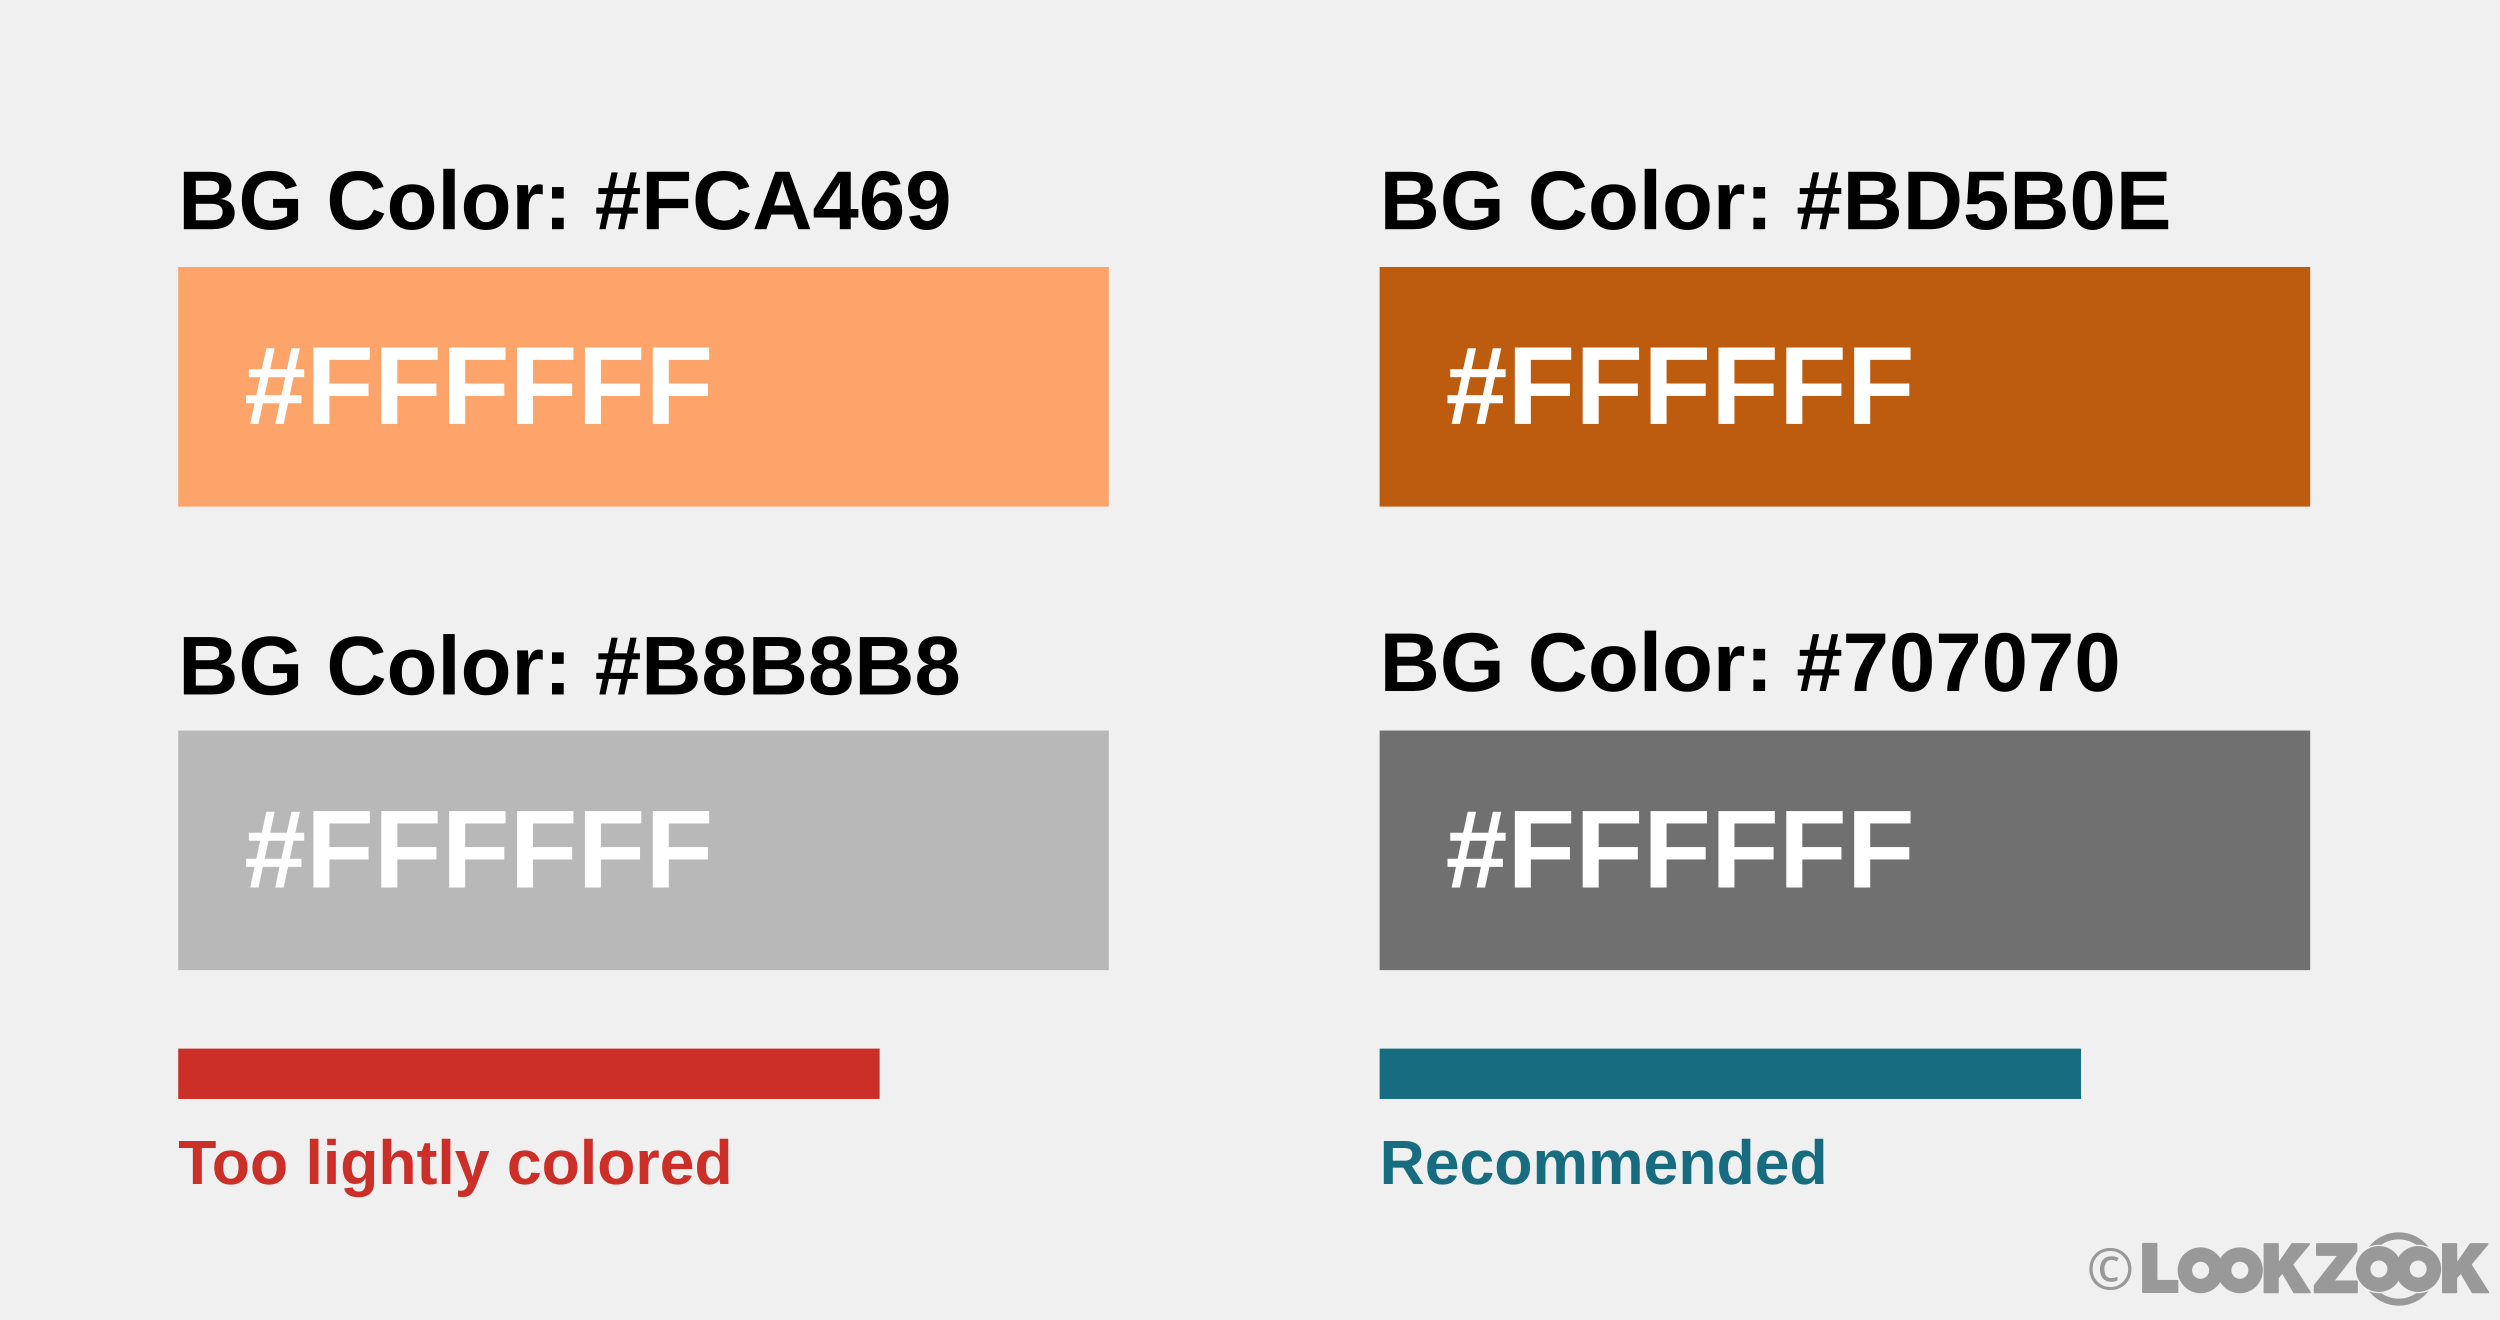
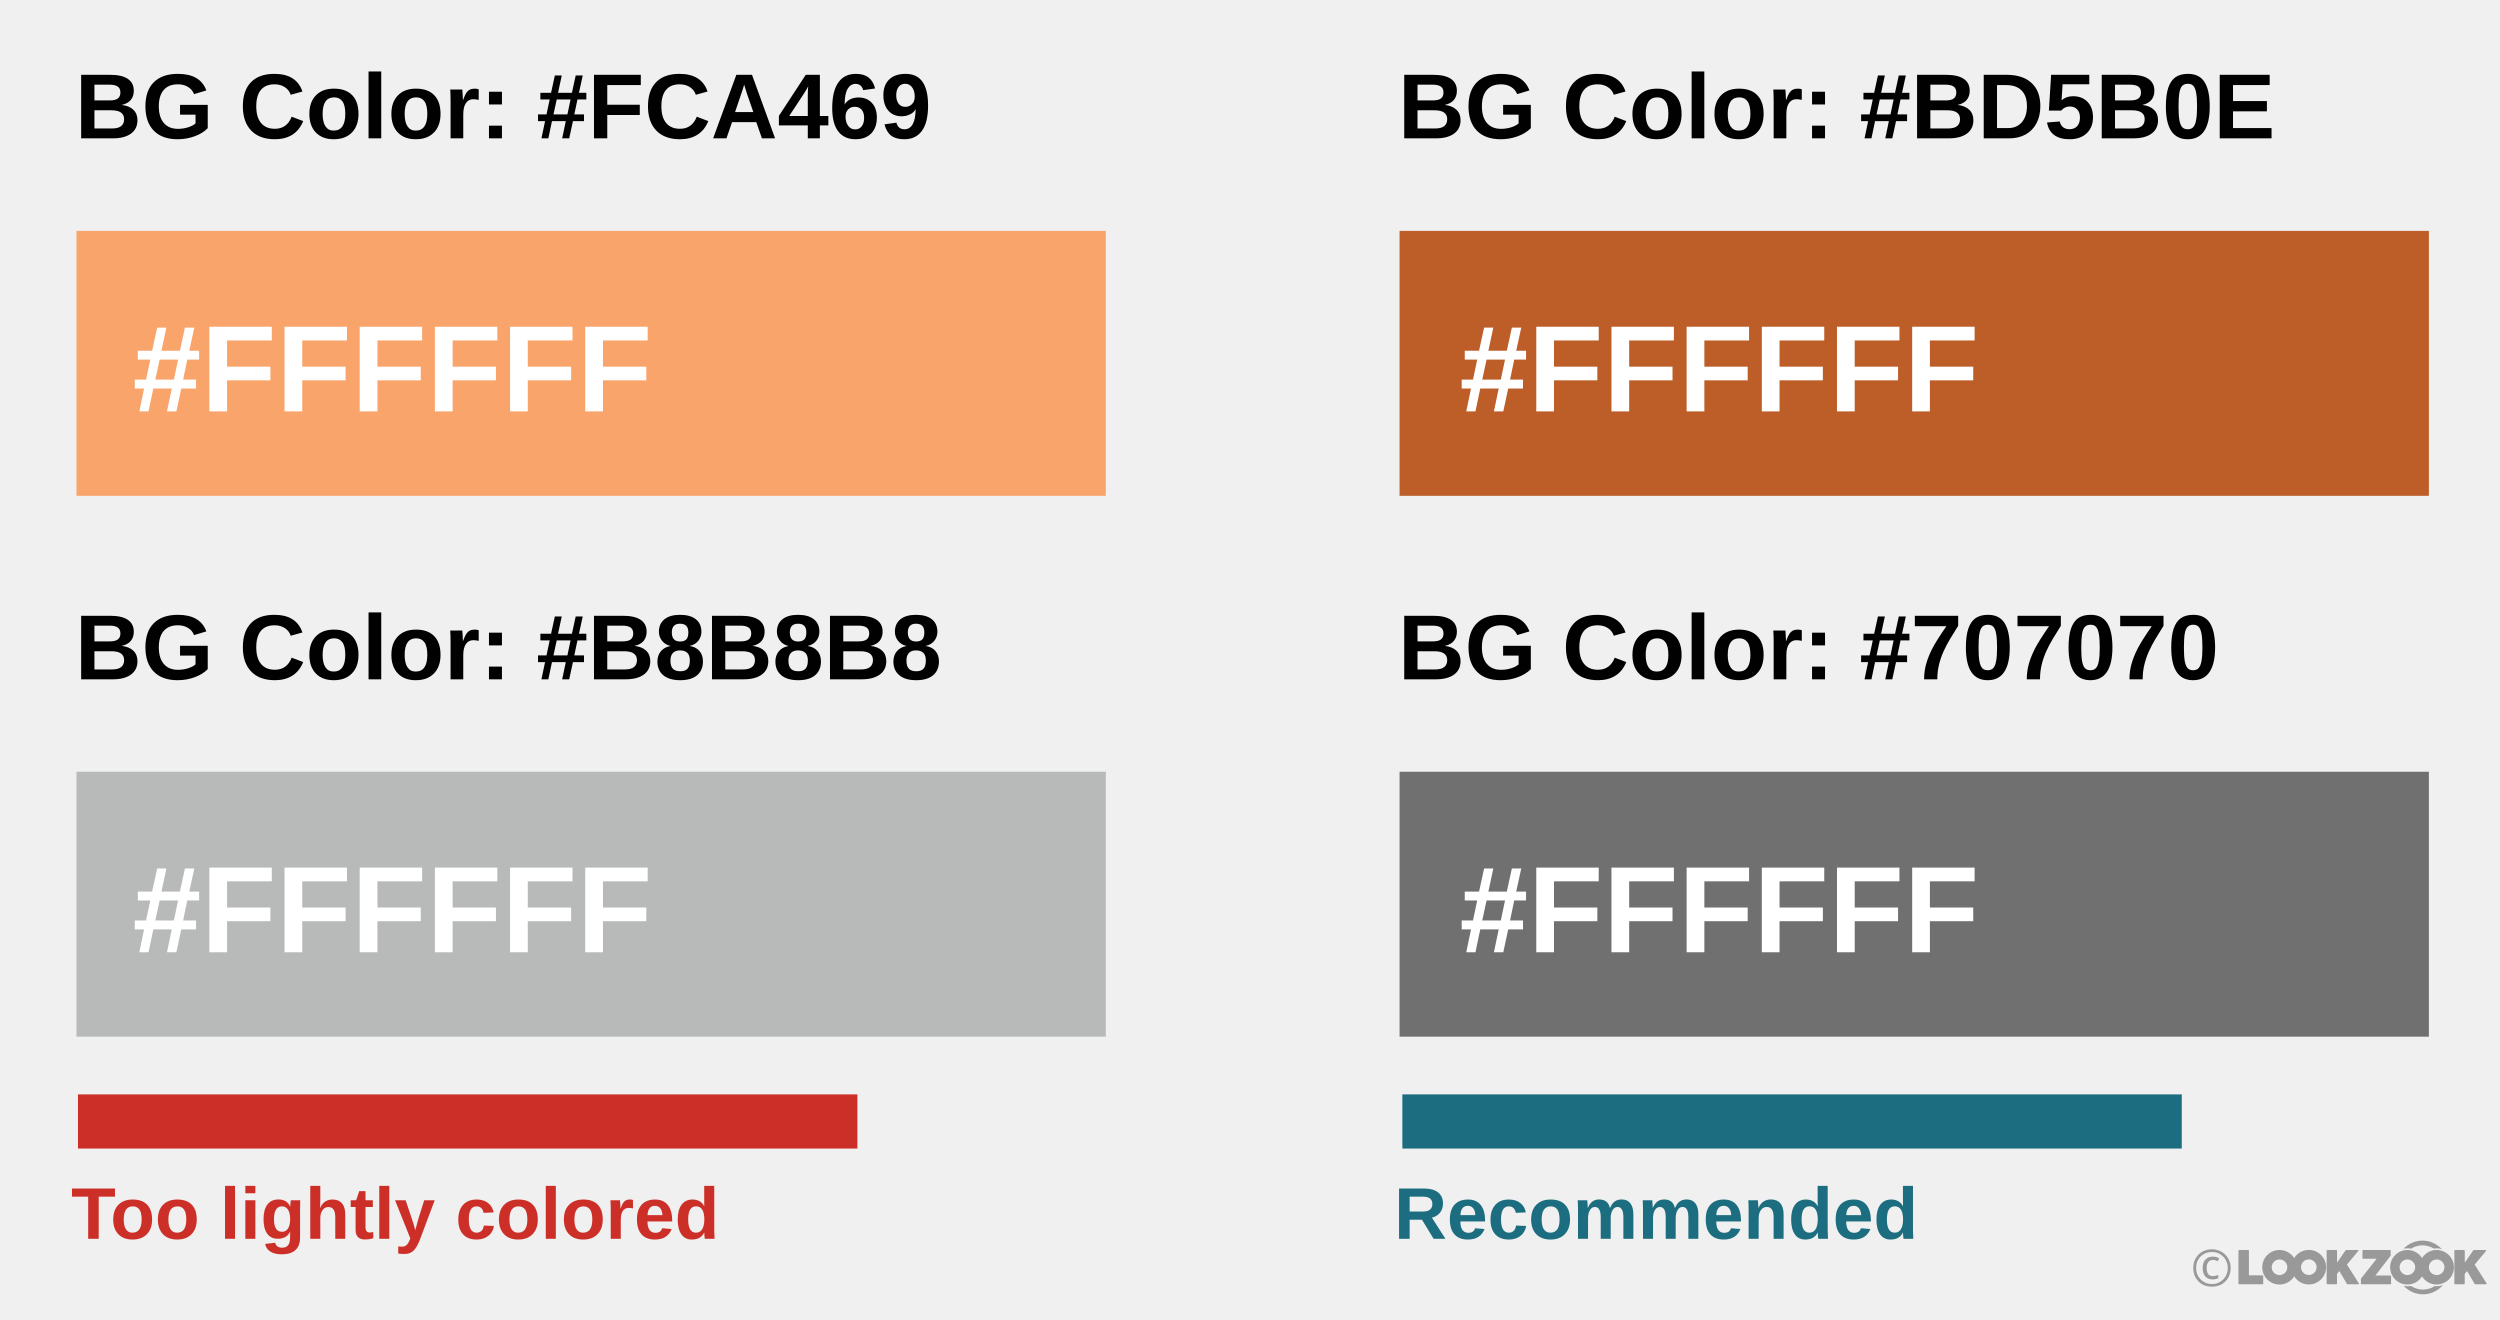
- <svg xmlns="http://www.w3.org/2000/svg" viewBox="0 0 720 380" height="380" width="720">
-   <style id="style165">text{font-family:Arial, sans-serif;font-weight:bold;}</style>
-   <g id="g193">
-     <g id="g175">
-       <text id="text167" font-size="24" transform="matrix(1 0 0 1 51.3335 66)">BG Color: #FCA469</text>
-       <g id="g173">
-         <rect id="rect169" height="69" width="268" fill="#FCA469" y="76.898" x="51.333" />
-         <text id="text171" font-size="32" fill="#FFFFFF" transform="matrix(1 0 0 1 70.3335 122.1016)">#FFFFFF</text>
-       </g>
-     </g>
-     <g id="g185">
-       <text id="text177" font-size="24" transform="matrix(1 0 0 1 51.3335 200)">BG Color: #B8B8B8</text>
-       <g id="g183">
-         <rect id="rect179" height="69" width="268" fill="#B8B8B8" y="210.398" x="51.333" />
-         <text id="text181" font-size="32" fill="#FFFFFF" transform="matrix(1 0 0 1 70.3335 255.6016)">#FFFFFF</text>
-       </g>
-     </g>
-     <g id="g191">
-       <rect id="rect187" height="14.5" width="202" fill="#CC2F27" y="302" x="51.333" />
-       <text id="text189" font-size="18" fill="#CC2F27" transform="matrix(1 0 0 1 51.3335 341)">Too lightly colored</text>
-     </g>
-   </g>
-   <g id="g221">
-     <g id="g203">
-       <text id="text195" font-size="24" transform="matrix(1 0 0 1 397.3335 66)">BG Color: #BD5B0E</text>
-       <g id="g201">
-         <rect id="rect197" height="69" width="268" fill="#BD5B0E" y="76.898" x="397.333" />
-         <text id="text199" font-size="32" fill="#FFFFFF" transform="matrix(1 0 0 1 416.3335 122.1016)">#FFFFFF</text>
-       </g>
-     </g>
-     <g id="g213">
-       <text id="text205" font-size="24" transform="matrix(1 0 0 1 397.3335 199)">BG Color: #707070</text>
-       <g id="g211">
-         <rect id="rect207" height="69" width="268" fill="#707070" y="210.398" x="397.333" />
-         <text id="text209" font-size="32" fill="#FFFFFF" transform="matrix(1 0 0 1 416.3335 255.6016)">#FFFFFF</text>
-       </g>
-     </g>
-     <g id="g219">
-       <rect id="rect215" height="14.5" width="202" fill="#176D7F" y="302" x="397.333" />
-       <text id="text217" font-size="18" fill="#176D7F" transform="matrix(1 0 0 1 397.3335 341)">Recommended</text>
-     </g>
+ <svg xmlns="http://www.w3.org/2000/svg" version="1.1" id="Layer_1" x="0px" y="0px" viewBox="0 0 650 343" style="enable-background:new 0 0 650 343;" xml:space="preserve">
+   <g>
+     <path style="fill:#F9A46A;" d="M19.888,60.029H287.51v68.882H19.888V60.029z" />
+     <path style="fill:#BD5D28;" d="M363.887,60.029h267.622v68.882H363.887V60.029z" />
+     <text transform="matrix(1 0 0 1 19.4916 35.969)" style="fill:#010101; font-family:Arial, Helvetica; font-weight: bold; font-size:24px;">BG Color: #FCA469</text>
+     <text transform="matrix(1 0 0 1 34.4921 106.9697)" style="fill:#FFFFFF; font-family:Arial, Helvetica; font-weight: bold; font-size:32px;">#FFFFFF</text>
+     <text transform="matrix(1 0 0 1 379.4932 106.9702)" style="fill:#FFFFFF; font-family:Arial, Helvetica; font-weight: bold; font-size:32px;">#FFFFFF</text>
+     <text transform="matrix(1 0 0 1 363.4929 35.9686)" style="fill:#010101; font-family:Arial, Helvetica; font-weight: bold; font-size:24px;">BG Color: #BD5B0E</text>
+     <path style="fill:#B8B9B9;" d="M19.888,200.654H287.51v68.882H19.888V200.654z" />
+     <path style="fill:#CC2F27;" d="M20.275,284.543h202.646v14.079H20.275V284.543z" />
+     <text transform="matrix(1 0 0 1 34.4922 247.5957)" style="fill:#FFFFFF; font-family:Arial, Helvetica; font-weight: bold; font-size:32px;">#FFFFFF</text>
+     <text transform="matrix(1 0 0 1 18.4906 322.0936)" style="fill:#CC2F27; font-family:Arial, Helvetica; font-weight: bold; font-size:19px;">Too lightly colored</text>
+     <path style="fill:#707071;" d="M363.887,200.654h267.622v68.882H363.887V200.654z" />
+     <path style="fill:#1B6D7F;" d="M364.615,284.543h202.646v14.079H364.615V284.543z" />
+     <text transform="matrix(1 0 0 1 379.4934 247.5962)" style="fill:#FFFFFF; font-family:Arial, Helvetica; font-weight: bold; font-size:32px;">#FFFFFF</text>
+     <text transform="matrix(1 0 0 1 362.4913 322.0928)" style="fill:#1B6D7F; font-family:Arial, Helvetica; font-weight: bold; font-size:19px;">Recommended</text>
+     <text transform="matrix(1 0 0 1 19.4906 176.619)" style="fill:#010101; font-family:Arial, Helvetica; font-weight: bold; font-size:24px;">BG Color: #B8B8B8</text>
+     <text transform="matrix(1 0 0 1 363.4933 176.6196)" style="fill:#010101; font-family:Arial, Helvetica; font-weight: bold; font-size:24px;">BG Color: #707070</text>
  </g>
  <g>
-     <text id="text254" y="371.357" x="600.929" style="font-style:normal;font-weight:normal;font-size:16.5px;line-height:1.25;font-family:sans-serif;fill:#999999;fill-opacity:1;stroke:none;stroke-width:0.413" xml:space="preserve">
-       <tspan style="stroke-width:0.413" y="371.357" x="600.929" id="tspan252">©</tspan>
-     </text>
-     <g transform="matrix(0.4580548,0,0,0.4580548,616.5389,354.7112)" id="g243">
-       <path id="path223" d="m 0.843,7.626 c 0,-0.375 0.186,-0.562 0.559,-0.562 h 8.542 c 0.342,0 0.512,0.186 0.512,0.562 V 30.355 H 23.06 c 0.372,0 0.559,0.187 0.559,0.56 v 7.096 c 0,0.373 -0.188,0.56 -0.559,0.56 H 1.402 c -0.373,0 -0.559,-0.187 -0.559,-0.56 z" fill="#999999" />
-       <path id="path225" d="m 108.78,33.66 14.47,-18.391 h -12.509 c -0.374,0 -0.558,-0.17 -0.558,-0.514 V 7.802 c 0,-0.375 0.184,-0.562 0.558,-0.562 h 24.876 c 0.374,0 0.561,0.187 0.561,0.562 v 4.62 l -14.096,18.296 h 13.863 c 0.372,0 0.56,0.188 0.56,0.562 v 6.907 c 0,0.374 -0.188,0.56 -0.56,0.56 h -26.603 c -0.375,0 -0.563,-0.186 -0.563,-0.56 V 33.66 Z" fill="#999999" />
-       <path id="path227" d="m 189.412,7.802 c 0,-0.373 0.188,-0.562 0.563,-0.562 h 8.398 c 0.375,0 0.563,0.189 0.563,0.562 l 0.092,10.968 c 0.186,-0.249 0.358,-0.481 0.514,-0.7 0.154,-0.219 0.309,-0.436 0.469,-0.653 0.06,-0.125 0.123,-0.217 0.184,-0.281 l 6.676,-9.661 c 0.156,-0.156 0.311,-0.235 0.466,-0.235 h 10.782 c 0.25,0 0.42,0.11 0.516,0.327 0.091,0.219 0.06,0.405 -0.096,0.562 L 208.08,20.685 c 1.837,2.893 3.674,5.772 5.508,8.633 1.838,2.863 3.658,5.74 5.463,8.636 0.125,0.187 0.139,0.364 0.047,0.535 -0.094,0.173 -0.266,0.257 -0.514,0.257 h -10.036 c -0.186,0 -0.343,-0.092 -0.468,-0.279 l -6.906,-11.855 c -0.372,0.436 -0.738,0.865 -1.097,1.283 -0.357,0.422 -0.739,0.865 -1.142,1.332 v 8.96 c 0,0.374 -0.188,0.56 -0.563,0.56 h -8.398 c -0.374,0 -0.563,-0.186 -0.563,-0.56 V 7.802 Z" fill="#999999" />
-       <path id="path229" d="m 77.248,7.802 c 0,-0.373 0.188,-0.562 0.561,-0.562 h 8.4 c 0.375,0 0.559,0.189 0.559,0.562 l 0.095,10.968 c 0.186,-0.249 0.357,-0.481 0.513,-0.7 0.154,-0.219 0.311,-0.436 0.468,-0.653 0.06,-0.125 0.123,-0.217 0.185,-0.281 L 94.704,7.475 C 94.86,7.319 95.015,7.24 95.172,7.24 h 10.779 c 0.25,0 0.42,0.11 0.515,0.327 0.093,0.219 0.06,0.405 -0.095,0.562 L 95.917,20.685 c 1.837,2.893 3.672,5.772 5.507,8.633 1.838,2.863 3.658,5.74 5.463,8.636 0.123,0.187 0.139,0.364 0.044,0.535 -0.091,0.173 -0.263,0.257 -0.512,0.257 H 96.385 c -0.187,0 -0.343,-0.092 -0.468,-0.279 L 89.008,26.612 c -0.372,0.436 -0.737,0.865 -1.095,1.283 -0.359,0.422 -0.739,0.865 -1.145,1.332 v 8.96 c 0,0.374 -0.184,0.56 -0.559,0.56 h -8.4 c -0.374,0 -0.561,-0.186 -0.561,-0.56 z" fill="#999999" />
-       <path id="path231" d="m 37.622,9.87 c -7.959,0 -14.435,6.477 -14.435,14.438 0,7.959 6.476,14.435 14.435,14.435 7.961,0 14.438,-6.476 14.438,-14.435 C 52.06,16.347 45.583,9.87 37.622,9.87 Z m 0,19.79 c -2.95,0 -5.349,-2.4 -5.349,-5.353 0,-2.951 2.399,-5.352 5.349,-5.352 2.952,0 5.354,2.401 5.354,5.352 0,2.953 -2.403,5.353 -5.354,5.353 z" fill="#999999" />
-       <path id="path233" d="m 62.328,9.87 c -7.959,0 -14.437,6.477 -14.437,14.438 0,7.959 6.477,14.435 14.437,14.435 7.961,0 14.437,-6.476 14.437,-14.435 0,-7.961 -6.476,-14.438 -14.437,-14.438 z m 0,19.79 c -2.952,0 -5.353,-2.4 -5.353,-5.353 0,-2.951 2.401,-5.352 5.353,-5.352 2.952,0 5.353,2.401 5.353,5.352 0,2.953 -2.401,5.353 -5.353,5.353 z" fill="#999999" />
-       <path id="path235" d="m 173.223,38.693 c -3.137,2.167 -6.935,3.44 -11.025,3.44 -4.104,0 -7.912,-1.282 -11.053,-3.46 -0.473,0.041 -0.948,0.068 -1.429,0.068 -2.215,0 -4.327,-0.451 -6.247,-1.266 4.375,5.532 11.143,9.093 18.729,9.093 7.676,0 14.514,-3.646 18.885,-9.292 -2.031,0.932 -4.283,1.465 -6.66,1.465 -0.403,10e-4 -0.804,-0.019 -1.2,-0.048 z" fill="#999999" />
-       <path id="path237" d="m 151.145,8.326 c 3.141,-2.179 6.949,-3.46 11.053,-3.46 4.091,0 7.889,1.273 11.025,3.441 0.396,-0.029 0.797,-0.049 1.199,-0.049 2.377,0 4.629,0.533 6.658,1.465 -4.369,-5.646 -11.207,-9.292 -18.883,-9.292 -7.586,0 -14.352,3.561 -18.729,9.093 1.922,-0.815 4.032,-1.266 6.247,-1.266 0.481,-10e-4 0.957,0.026 1.43,0.068 z" fill="#999999" />
-       <path id="path239" d="m 149.716,9.063 c -7.96,0 -14.437,6.477 -14.437,14.438 0,7.96 6.477,14.435 14.437,14.435 7.961,0 14.437,-6.475 14.437,-14.435 C 164.152,15.54 157.677,9.063 149.716,9.063 Z m 0,19.791 c -2.95,0 -5.351,-2.4 -5.351,-5.353 0,-2.951 2.4,-5.352 5.351,-5.352 2.952,0 5.353,2.4 5.353,5.352 -10e-4,2.952 -2.401,5.353 -5.353,5.353 z" fill="#999999" />
-       <path id="path241" d="m 174.422,9.063 c -7.961,0 -14.436,6.477 -14.436,14.438 0,7.96 6.475,14.435 14.436,14.435 7.96,0 14.438,-6.475 14.438,-14.435 C 188.859,15.54 182.382,9.063 174.422,9.063 Z m 0,19.791 c -2.951,0 -5.354,-2.4 -5.354,-5.353 0,-2.951 2.402,-5.352 5.354,-5.352 2.952,0 5.352,2.4 5.352,5.352 -0.001,2.952 -2.401,5.353 -5.352,5.353 z" fill="#999999" />
+     <g>
+       <path style="fill:#999999;" d="M592.67,333.975c-2.475,0-4.489-2.013-4.489-4.489c0-2.475,2.014-4.489,4.489-4.489    c2.476,0,4.489,2.014,4.489,4.489C597.159,331.961,595.146,333.975,592.67,333.975L592.67,333.975z M592.67,327.458    c-1.118,0-2.028,0.91-2.028,2.028c0,1.118,0.91,2.029,2.028,2.029c1.119,0,2.028-0.91,2.028-2.029    C594.698,328.368,593.789,327.458,592.67,327.458L592.67,327.458z" />
+       <path style="fill:#999999;" d="M600.294,333.957c-2.476,0-4.489-2.013-4.489-4.489c0-2.475,2.013-4.489,4.489-4.489    c2.475,0,4.489,2.014,4.489,4.489C604.783,331.943,602.769,333.957,600.294,333.957L600.294,333.957z M600.294,327.44    c-1.118,0-2.029,0.91-2.029,2.028c0,1.119,0.91,2.029,2.029,2.029c1.119,0,2.028-0.91,2.028-2.029    C602.322,328.35,601.413,327.44,600.294,327.44L600.294,327.44z" />
+       <path style="fill:#999999;" d="M582,325.155c0-0.106,0.053-0.159,0.158-0.159h2.415c0.097,0,0.144,0.053,0.144,0.159v6.426h3.563    c0.105,0,0.158,0.053,0.158,0.158v2.006c0,0.106-0.053,0.158-0.158,0.158h-6.123c-0.105,0-0.158-0.053-0.158-0.158V325.155z" />
+       <path style="fill:#999999;" d="M613.839,332.465l4.091-5.199h-3.536c-0.106,0-0.158-0.048-0.158-0.145v-1.966    c0-0.106,0.052-0.159,0.158-0.159h7.033c0.105,0,0.158,0.053,0.158,0.159v1.306l-3.985,5.172h3.919    c0.105,0,0.158,0.054,0.158,0.159v1.953c0,0.106-0.053,0.158-0.158,0.158h-7.521c-0.106,0-0.159-0.053-0.159-0.158    L613.839,332.465L613.839,332.465z" />
+       <path style="fill:#999999;" d="M638.132,325.155c0-0.105,0.054-0.159,0.159-0.159h2.375c0.106,0,0.159,0.053,0.159,0.159    l0.027,3.101c0.052-0.07,0.101-0.136,0.145-0.198c0.044-0.062,0.087-0.123,0.132-0.185c0.017-0.035,0.035-0.061,0.053-0.079    l1.887-2.731c0.044-0.044,0.088-0.066,0.132-0.066h3.048c0.071,0,0.119,0.031,0.145,0.093c0.026,0.062,0.017,0.114-0.026,0.159    l-2.957,3.55c0.519,0.818,1.038,1.632,1.557,2.441c0.519,0.81,1.034,1.623,1.544,2.441c0.035,0.053,0.04,0.103,0.013,0.151    c-0.026,0.049-0.075,0.073-0.145,0.073h-2.837c-0.053,0-0.097-0.025-0.132-0.079l-1.953-3.352    c-0.105,0.123-0.208,0.244-0.31,0.363c-0.101,0.119-0.208,0.244-0.323,0.377v2.533c0,0.106-0.053,0.158-0.159,0.158h-2.375    c-0.105,0-0.159-0.053-0.159-0.158L638.132,325.155L638.132,325.155z" />
+       <path style="fill:#999999;" d="M604.925,325.155c0-0.105,0.053-0.159,0.158-0.159h2.375c0.106,0,0.158,0.053,0.158,0.159    l0.027,3.101c0.053-0.07,0.101-0.136,0.145-0.198c0.044-0.062,0.088-0.123,0.133-0.185c0.016-0.035,0.034-0.061,0.052-0.079    l1.887-2.731c0.044-0.044,0.088-0.066,0.132-0.066h3.048c0.071,0,0.119,0.031,0.145,0.093c0.026,0.062,0.017,0.114-0.027,0.159    l-2.956,3.55c0.519,0.818,1.038,1.632,1.557,2.441c0.519,0.81,1.034,1.623,1.544,2.441c0.035,0.053,0.04,0.103,0.013,0.151    c-0.026,0.049-0.075,0.073-0.145,0.073h-2.837c-0.053,0-0.097-0.025-0.132-0.079l-1.953-3.352    c-0.105,0.123-0.208,0.244-0.31,0.363c-0.101,0.119-0.209,0.244-0.323,0.377v2.533c0,0.106-0.053,0.158-0.158,0.158h-2.375    c-0.105,0-0.158-0.053-0.158-0.158V325.155z" />
+       <path style="fill:#999999;" d="M625.923,333.975c-2.475,0-4.489-2.013-4.489-4.489c0-2.475,2.013-4.489,4.489-4.489    c2.476,0,4.49,2.014,4.49,4.489C630.412,331.961,628.398,333.975,625.923,333.975L625.923,333.975z M625.923,327.458    c-1.118,0-2.028,0.91-2.028,2.028c0,1.118,0.91,2.029,2.028,2.029c1.119,0,2.029-0.91,2.029-2.029    C627.951,328.368,627.041,327.458,625.923,327.458L625.923,327.458z" />
+       <path style="fill:#999999;" d="M633.529,333.975c-2.476,0-4.489-2.013-4.489-4.489c0-2.475,2.013-4.489,4.489-4.489    c2.475,0,4.489,2.014,4.489,4.489C638.018,331.961,636.004,333.975,633.529,333.975L633.529,333.975z M633.529,327.458    c-1.119,0-2.029,0.91-2.029,2.028c0,1.118,0.91,2.029,2.029,2.029c1.118,0,2.029-0.91,2.029-2.029    C635.557,328.368,634.647,327.458,633.529,327.458L633.529,327.458z" />
+       <path style="fill:#999999;" d="M626.863,324.657c0.877-0.551,1.892-0.872,2.979-0.872c1.065,0,2.064,0.309,2.93,0.842    c0.249-0.039,0.501-0.066,0.758-0.066c0.461,0,0.905,0.068,1.328,0.187c-1.293-1.353-3.062-2.193-5.015-2.193    c-1.917,0-3.658,0.807-4.944,2.115c0.331-0.071,0.673-0.109,1.026-0.109C626.243,324.561,626.556,324.598,626.863,324.657z" />
+       <path style="fill:#999999;" d="M633.02,334.382c-0.89,0.577-1.931,0.912-3.045,0.912c-1.122,0-2.171-0.339-3.066-0.925    c-0.133,0.014-0.268,0.023-0.405,0.023c-0.054,0-0.107-0.003-0.162-0.005c-0.139,0.012-0.279,0.024-0.421,0.024    c-0.335,0-0.663-0.034-0.979-0.098c1.294,1.364,3.07,2.212,5.032,2.212c2.054,0,3.905-0.929,5.213-2.408    c-0.519,0.187-1.077,0.294-1.66,0.294C633.357,334.41,633.188,334.399,633.02,334.382z" />
    </g>
+     <text transform="matrix(1 0 0 1 569.5956 334.4102)" style="fill:#999999; font-family:'Roboto-Regular'; font-size:13.246px;">©</text>
  </g>
</svg>
